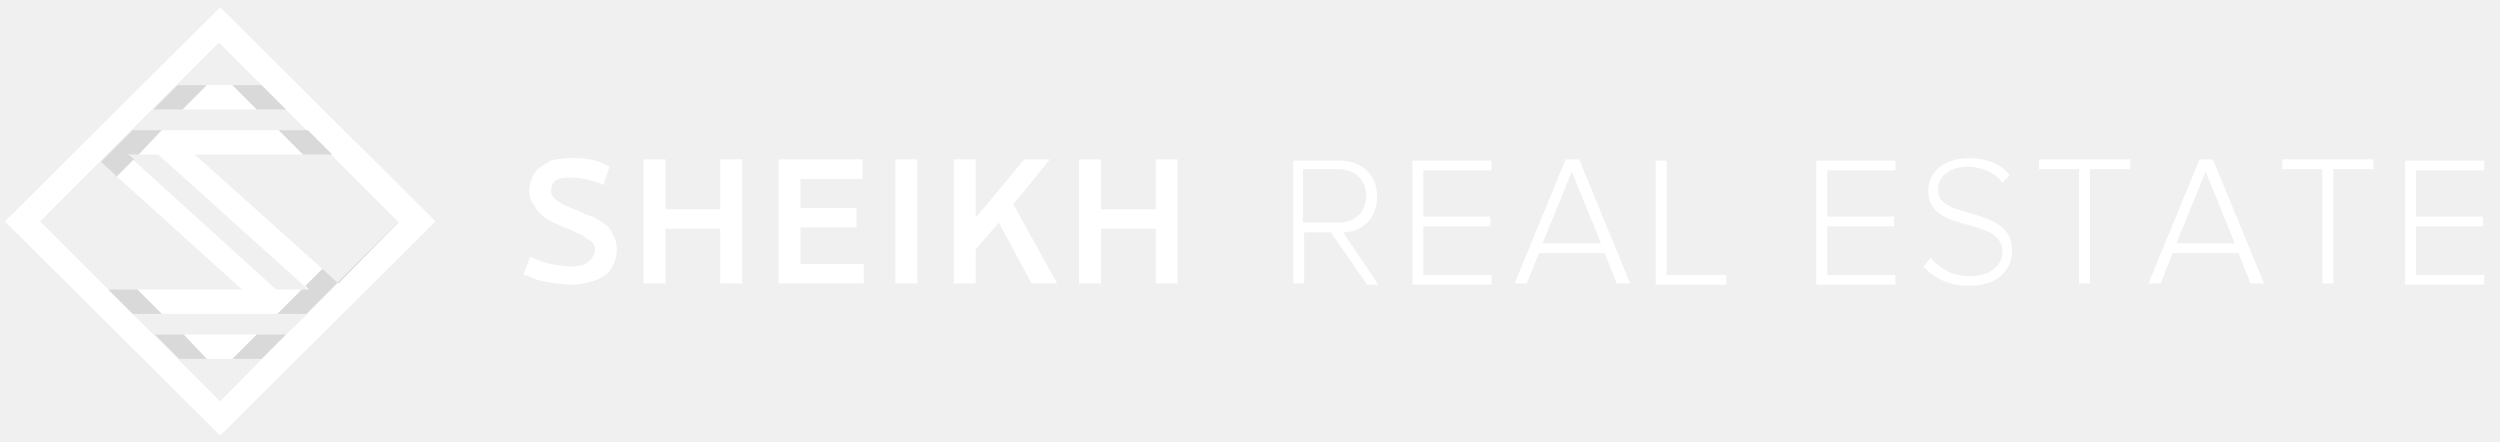
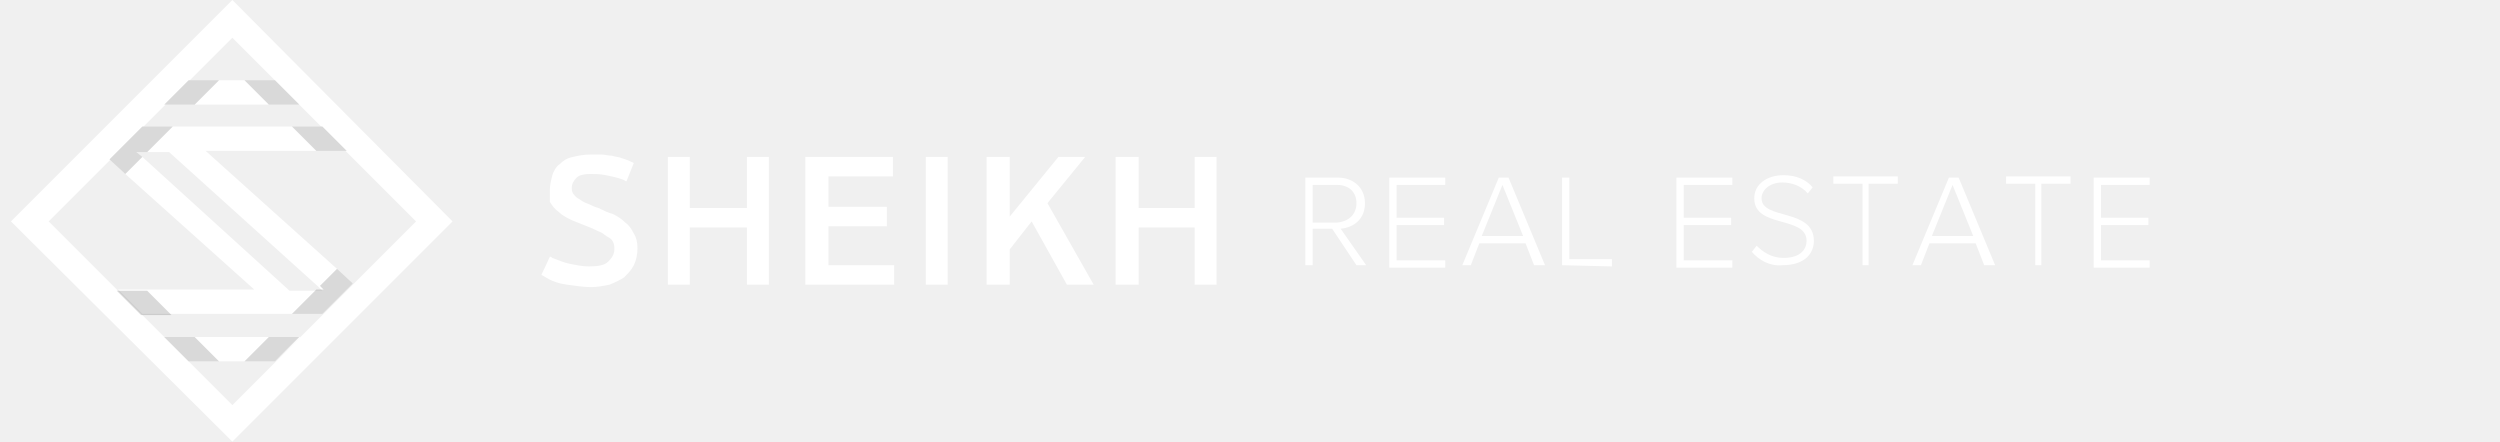
- <svg xmlns="http://www.w3.org/2000/svg" version="1.1" id="Слой_1" x="0px" y="0px" viewBox="0 0 205.5 36.3" style="enable-background:new 0 0 205.5 36.3;" xml:space="preserve">
+ <svg xmlns="http://www.w3.org/2000/svg" version="1.1" id="Слой_1" x="0px" y="0px" viewBox="-856 522.7 205.5 36.3" style="enable-background:new -856 522.7 205.5 36.3;" xml:space="preserve">
  <style type="text/css">
	.st0{fill:#FFFFFF;}
- 	.st1{opacity:0.15;}
+ 	.st1{opacity:0.15;enable-background:new    ;}
</style>
  <g>
-     <g>
-       <path class="st0" d="M26.5,22.1L16,12.7h11.2l-2-2H10.9l-2.6,2.6l1.3,1.2l10.3,9.3H8.9l2,2h14.4l2.5-2.5L26.5,22.1z M22.7,23.8    L10.9,13.1l-0.5-0.4h2.6l12,10.8l0.3,0.3H22.7z" />
-       <polygon class="st0" points="23.5,9 12.6,9 14.6,7 21.5,7   " />
-       <path class="st0" d="M18.1,0.6L0.4,18.2l17.7,17.6l17.7-17.6L18.1,0.6z M23.5,27.5L18.1,33l-3.5-3.5l-2-2l-1.8-1.8l-2-2l-5.5-5.5    l4.9-4.9l9.8-9.8L21.5,7l2,2l3.7,3.7l5.6,5.6l-5,5l-2.5,2.5L23.5,27.5z" />
-       <polygon class="st0" points="23.5,27.5 21.5,29.5 14.6,29.5 12.6,27.5   " />
-       <path class="st1" d="M14.6,7l-2,2h2.4l2-2H14.6z M15.1,27.5h-2.4l2,2H17L15.1,27.5z M11.3,23.8H8.9l2,2h2.4L11.3,23.8z M21.1,27.5    l-2,2h2.4l2-2H21.1z M27.8,23.3l-1.3-1.2l-1.4,1.4l0.3,0.3h-0.6l-2,2h2.4l7.5-7.5L27.8,23.3z M25.3,10.7h-2.4l2,2h2.4L25.3,10.7z     M21.5,7h-2.4l2,2h2.4L21.5,7z M13.3,10.7h-2.4l-2.6,2.6l1.3,1.2l1.4-1.4l-0.5-0.4h0.9L13.3,10.7z" />
-     </g>
+     <path class="st0" d="M-828.3,544.8l-10.8-9.7h11.6l-2-2h-14.8l-2.7,2.7l1.3,1.2l10.6,9.5h-11.2l2,2h14.8l2.5-2.5L-828.3,544.8z    M-832.2,546.6l-12.1-11l-0.5-0.4h2.7l12.3,11.1l0.3,0.3L-832.2,546.6L-832.2,546.6z" />
+     <polygon class="st0" points="-831.4,531.3 -842.5,531.3 -840.5,529.3 -833.4,529.3  " />
+     <path class="st0" d="M-836.9,522.7l-18.2,18.2l18.2,18.1l18.1-18.1L-836.9,522.7z M-831.3,550.4l-5.6,5.6l-3.6-3.6l-2-2l-1.8-1.8   l-2-2l-5.7-5.7l5-5l10.1-10.1l3.6,3.6l2,2l3.8,3.8l5.7,5.7l-5.2,5.2l-2.5,2.5L-831.3,550.4z" />
+     <polygon class="st0" points="-831.3,550.4 -833.4,552.4 -840.5,552.4 -842.5,550.4  " />
+     <path class="st1" d="M-840.5,529.3l-2,2h2.5l2-2H-840.5z M-840,550.4h-2.5l2,2h2.5L-840,550.4z M-843.9,546.6h-2.5l2,2h2.5   L-843.9,546.6z M-833.9,550.4l-2,2h2.5l2-2H-833.9z M-827,546l-1.3-1.2l-1.4,1.4l0.3,0.3h-0.6l-2,2h2.5l7.7-7.7L-827,546z    M-829.5,533.1h-2.5l2,2h2.5L-829.5,533.1z M-833.4,529.3h-2.5l2,2h2.5L-833.4,529.3z M-841.8,533.1h-2.5l-2.7,2.7l1.3,1.2l1.4-1.4   l-0.5-0.4h0.9L-841.8,533.1z" />
+   </g>
+   <g>
    <g>
      <g>
-         <g>
-           <path class="st0" d="M43.5,15.8c0-0.4,0.1-0.8,0.2-1.1c0.1-0.3,0.3-0.6,0.6-0.9c0.3-0.2,0.6-0.4,1-0.6c0.4-0.1,0.9-0.2,1.5-0.2      c0.3,0,0.5,0,0.8,0c0.3,0,0.6,0.1,0.8,0.1c0.3,0,0.6,0.1,0.8,0.2c0.4,0.1,0.9,0.4,0.9,0.4l-0.5,1.5c0,0-0.1,0-0.2-0.1      c-0.5-0.2-1-0.3-1.4-0.4c-0.5-0.1-0.9-0.1-1.3-0.1c-0.5,0-0.9,0.1-1.1,0.3c-0.2,0.2-0.3,0.5-0.3,0.7c0,0.2,0,0.3,0.1,0.5      c0.1,0.1,0.2,0.3,0.4,0.4c0.2,0.1,0.4,0.3,0.7,0.4c0.3,0.1,0.6,0.3,1,0.4c0.4,0.2,0.8,0.4,1.2,0.5c0.4,0.2,0.7,0.4,1,0.6      c0.3,0.2,0.5,0.5,0.7,0.9c0.2,0.3,0.3,0.7,0.3,1.2c0,0.5-0.1,0.9-0.3,1.3c-0.2,0.4-0.4,0.7-0.8,0.9c-0.3,0.2-0.7,0.4-1.2,0.5      c-0.4,0.1-0.9,0.2-1.4,0.2c-0.6,0-1.3-0.1-1.9-0.2c-0.7-0.1-1.3-0.3-1.9-0.6L43,22.6l0.6-1.5c0,0,0.1,0,0.2,0.1      c0.5,0.2,0.9,0.4,1.5,0.5c0.5,0.1,1,0.2,1.5,0.2c0.7,0,1.3-0.1,1.6-0.4c0.3-0.3,0.5-0.6,0.5-0.9c0-0.2,0-0.4-0.1-0.5      c-0.1-0.2-0.2-0.3-0.4-0.4c-0.2-0.1-0.4-0.3-0.6-0.4c-0.3-0.1-0.6-0.3-0.9-0.4c-0.5-0.2-1-0.4-1.4-0.6c-0.4-0.2-0.8-0.4-1-0.7      c-0.3-0.2-0.5-0.5-0.6-0.8C43.6,16.5,43.5,16.1,43.5,15.8z" />
-           <polygon class="st0" points="84.8,23.3 82.1,18.3 80.2,20.5 80.2,23.3 78.4,23.3 78.4,13.1 80.2,13.1 80.2,17.9 84.2,13.1       86.3,13.1 83.3,16.8 86.9,23.3     " />
-         </g>
-         <polygon class="st0" points="61,13.1 61,23.3 59.2,23.3 59.2,18.8 54.7,18.8 54.7,23.3 52.9,23.3 52.9,13.1 54.7,13.1 54.7,17.2      59.2,17.2 59.2,13.1    " />
-         <rect x="73.6" y="13.1" class="st0" width="1.8" height="10.2" />
-         <polygon class="st0" points="96.8,13.1 96.8,23.3 95,23.3 95,18.8 90.5,18.8 90.5,23.3 88.7,23.3 88.7,13.1 90.5,13.1 90.5,17.2      95,17.2 95,13.1    " />
-         <polygon class="st0" points="71,21.7 71,23.3 64,23.3 64,13.1 70.9,13.1 70.9,14.7 65.8,14.7 65.8,17.1 70.4,17.1 70.4,18.7      65.8,18.7 65.8,21.7    " />
+         <path class="st0" d="M-810.8,538.3c0-0.4,0.1-0.8,0.2-1.2c0.1-0.3,0.3-0.7,0.6-0.9c0.3-0.3,0.6-0.5,1.1-0.6     c0.4-0.1,0.9-0.2,1.5-0.2c0.3,0,0.5,0,0.8,0s0.6,0.1,0.9,0.1c0.3,0.1,0.6,0.1,0.8,0.2c0.4,0.1,1,0.4,1,0.4l-0.6,1.5     c0,0-0.1,0-0.2-0.1c-0.5-0.2-1-0.3-1.5-0.4c-0.5-0.1-0.9-0.1-1.3-0.1c-0.5,0-0.9,0.1-1.1,0.3c-0.2,0.2-0.4,0.5-0.4,0.8     c0,0.2,0,0.3,0.1,0.5c0.1,0.1,0.2,0.3,0.4,0.4c0.2,0.1,0.4,0.3,0.7,0.4c0.3,0.1,0.6,0.3,1,0.4c0.4,0.2,0.8,0.4,1.2,0.5     c0.4,0.2,0.7,0.4,1,0.7c0.3,0.2,0.5,0.5,0.7,0.9c0.2,0.3,0.3,0.7,0.3,1.2s-0.1,1-0.3,1.4s-0.5,0.7-0.8,1     c-0.3,0.2-0.7,0.4-1.2,0.6c-0.5,0.1-1,0.2-1.5,0.2c-0.6,0-1.3-0.1-2-0.2c-0.7-0.1-1.3-0.3-1.9-0.7l-0.2-0.1l0.7-1.5     c0,0,0.1,0,0.2,0.1c0.5,0.2,1,0.4,1.5,0.5s1,0.2,1.5,0.2c0.8,0,1.3-0.1,1.6-0.4c0.3-0.3,0.5-0.6,0.5-1c0-0.2,0-0.4-0.1-0.6     c-0.1-0.2-0.2-0.3-0.4-0.4c-0.2-0.1-0.4-0.3-0.6-0.4c-0.3-0.1-0.6-0.3-0.9-0.4c-0.5-0.2-1-0.4-1.5-0.6c-0.4-0.2-0.8-0.4-1.1-0.7     c-0.3-0.2-0.5-0.5-0.7-0.8C-810.8,539-810.8,538.7-810.8,538.3z" />
+         <polygon class="st0" points="-768.3,546.1 -771.2,540.9 -773,543.2 -773,546.1 -774.9,546.1 -774.9,535.6 -773,535.6 -773,540.5      -769,535.6 -766.8,535.6 -769.9,539.4 -766.1,546.1    " />
      </g>
+       <polygon class="st0" points="-792.8,535.6 -792.8,546.1 -794.6,546.1 -794.6,541.4 -799.3,541.4 -799.3,546.1 -801.1,546.1     -801.1,535.6 -799.3,535.6 -799.3,539.8 -794.6,539.8 -794.6,535.6   " />
+       <rect x="-779.9" y="535.6" class="st0" width="1.8" height="10.5" />
+       <polygon class="st0" points="-756,535.6 -756,546.1 -757.8,546.1 -757.8,541.4 -762.4,541.4 -762.4,546.1 -764.3,546.1     -764.3,535.6 -762.4,535.6 -762.4,539.8 -757.8,539.8 -757.8,535.6   " />
+       <polygon class="st0" points="-782.5,544.5 -782.5,546.1 -789.8,546.1 -789.8,535.6 -782.6,535.6 -782.6,537.2 -787.9,537.2     -787.9,539.7 -783.1,539.7 -783.1,541.3 -787.9,541.3 -787.9,544.5   " />
    </g>
-     <path class="st0" d="M112.3,23.3l-2.9-4.2h-2.2v4.2h-0.9V13.2h3.8c1.8,0,3.1,1.1,3.1,3c0,1.8-1.3,2.9-2.8,2.9l2.9,4.3H112.3z    M112.3,16.1c0-1.3-0.9-2.2-2.3-2.2h-2.9v4.4h2.9C111.4,18.3,112.3,17.4,112.3,16.1z" />
-     <path class="st0" d="M116.1,23.3V13.2h6.5v0.8H117v3.8h5.5v0.8H117v4h5.6v0.8H116.1z" />
-     <path class="st0" d="M132.9,23.3l-1-2.5h-5.4l-1,2.5h-1l4.2-10.2h1.1l4.2,10.2H132.9z M129.2,14.1l-2.4,5.9h4.8L129.2,14.1z" />
-     <path class="st0" d="M136.1,23.3V13.2h0.9v9.4h4.9v0.8H136.1z" />
-     <path class="st0" d="M149.3,23.3V13.2h6.5v0.8h-5.6v3.8h5.5v0.8h-5.5v4h5.6v0.8H149.3z" />
-     <path class="st0" d="M158.1,21.9l0.6-0.7c0.7,0.8,1.7,1.5,3.2,1.5c2.1,0,2.7-1.2,2.7-2c0-3-6.1-1.4-6.1-5c0-1.7,1.5-2.7,3.3-2.7   c1.5,0,2.7,0.5,3.4,1.4l-0.6,0.6c-0.7-0.9-1.8-1.3-2.9-1.3c-1.4,0-2.4,0.8-2.4,1.9c0,2.6,6.1,1.2,6.1,5c0,1.3-0.9,2.9-3.6,2.9   C160.2,23.5,158.9,22.8,158.1,21.9z" />
-     <path class="st0" d="M170.9,23.3v-9.4h-3.3v-0.8h7.5v0.8h-3.3v9.4H170.9z" />
-     <path class="st0" d="M185,23.3l-1-2.5h-5.4l-1,2.5h-1l4.2-10.2h1.1l4.2,10.2H185z M181.3,14.1l-2.4,5.9h4.8L181.3,14.1z" />
-     <path class="st0" d="M190.9,23.3v-9.4h-3.3v-0.8h7.5v0.8h-3.3v9.4H190.9z" />
-     <path class="st0" d="M197.7,23.3V13.2h6.5v0.8h-5.6v3.8h5.5v0.8h-5.5v4h5.6v0.8H197.7z" />
+   </g>
+   <g>
+     <path class="st0" d="M-744.5,544.5l-2-3h-1.6v3h-0.6v-7.2h2.7c1.2,0,2.2,0.8,2.2,2.1s-0.9,2-2,2.1l2.1,3L-744.5,544.5L-744.5,544.5   z M-744.5,539.4c0-0.9-0.6-1.5-1.6-1.5h-2v3.1h2C-745.1,540.9-744.5,540.3-744.5,539.4z" />
+     <path class="st0" d="M-741.8,544.5v-7.2h4.6v0.6h-4v2.7h3.9v0.6h-3.9v2.9h4v0.6h-4.6V544.5z" />
+     <path class="st0" d="M-729.9,544.5l-0.7-1.8h-3.8l-0.7,1.8h-0.7l3-7.2h0.8l3,7.2H-729.9z M-732.5,537.9l-1.7,4.2h3.4L-732.5,537.9z   " />
+     <path class="st0" d="M-727.6,544.5v-7.2h0.6v6.7h3.5v0.6L-727.6,544.5L-727.6,544.5z" />
+     <path class="st0" d="M-718.2,544.5v-7.2h4.6v0.6h-4v2.7h3.9v0.6h-3.9v2.9h4v0.6h-4.6V544.5z" />
+     <path class="st0" d="M-712,543.4l0.4-0.5c0.5,0.5,1.2,1,2.2,1c1.5,0,1.9-0.8,1.9-1.4c0-2.1-4.3-1-4.3-3.5c0-1.2,1.1-1.9,2.4-1.9   c1.1,0,1.9,0.4,2.4,1l-0.4,0.5c-0.5-0.6-1.3-0.9-2.1-0.9c-1,0-1.7,0.6-1.7,1.3c0,1.8,4.3,0.8,4.3,3.5c0,0.9-0.6,2-2.6,2   C-710.5,544.6-711.4,544.1-712,543.4z" />
+     <path class="st0" d="M-702.9,544.5v-6.7h-2.4v-0.6h5.3v0.6h-2.4v6.7H-702.9z" />
+     <path class="st0" d="M-692.9,544.5l-0.7-1.8h-3.8l-0.7,1.8h-0.7l3-7.2h0.8l3,7.2H-692.9z M-695.5,537.9l-1.7,4.2h3.4L-695.5,537.9z   " />
+     <path class="st0" d="M-688.7,544.5v-6.7h-2.4v-0.6h5.3v0.6h-2.4v6.7H-688.7z" />
+     <path class="st0" d="M-683.9,544.5v-7.2h4.6v0.6h-4v2.7h3.9v0.6h-3.9v2.9h4v0.6h-4.6V544.5z" />
  </g>
</svg>
